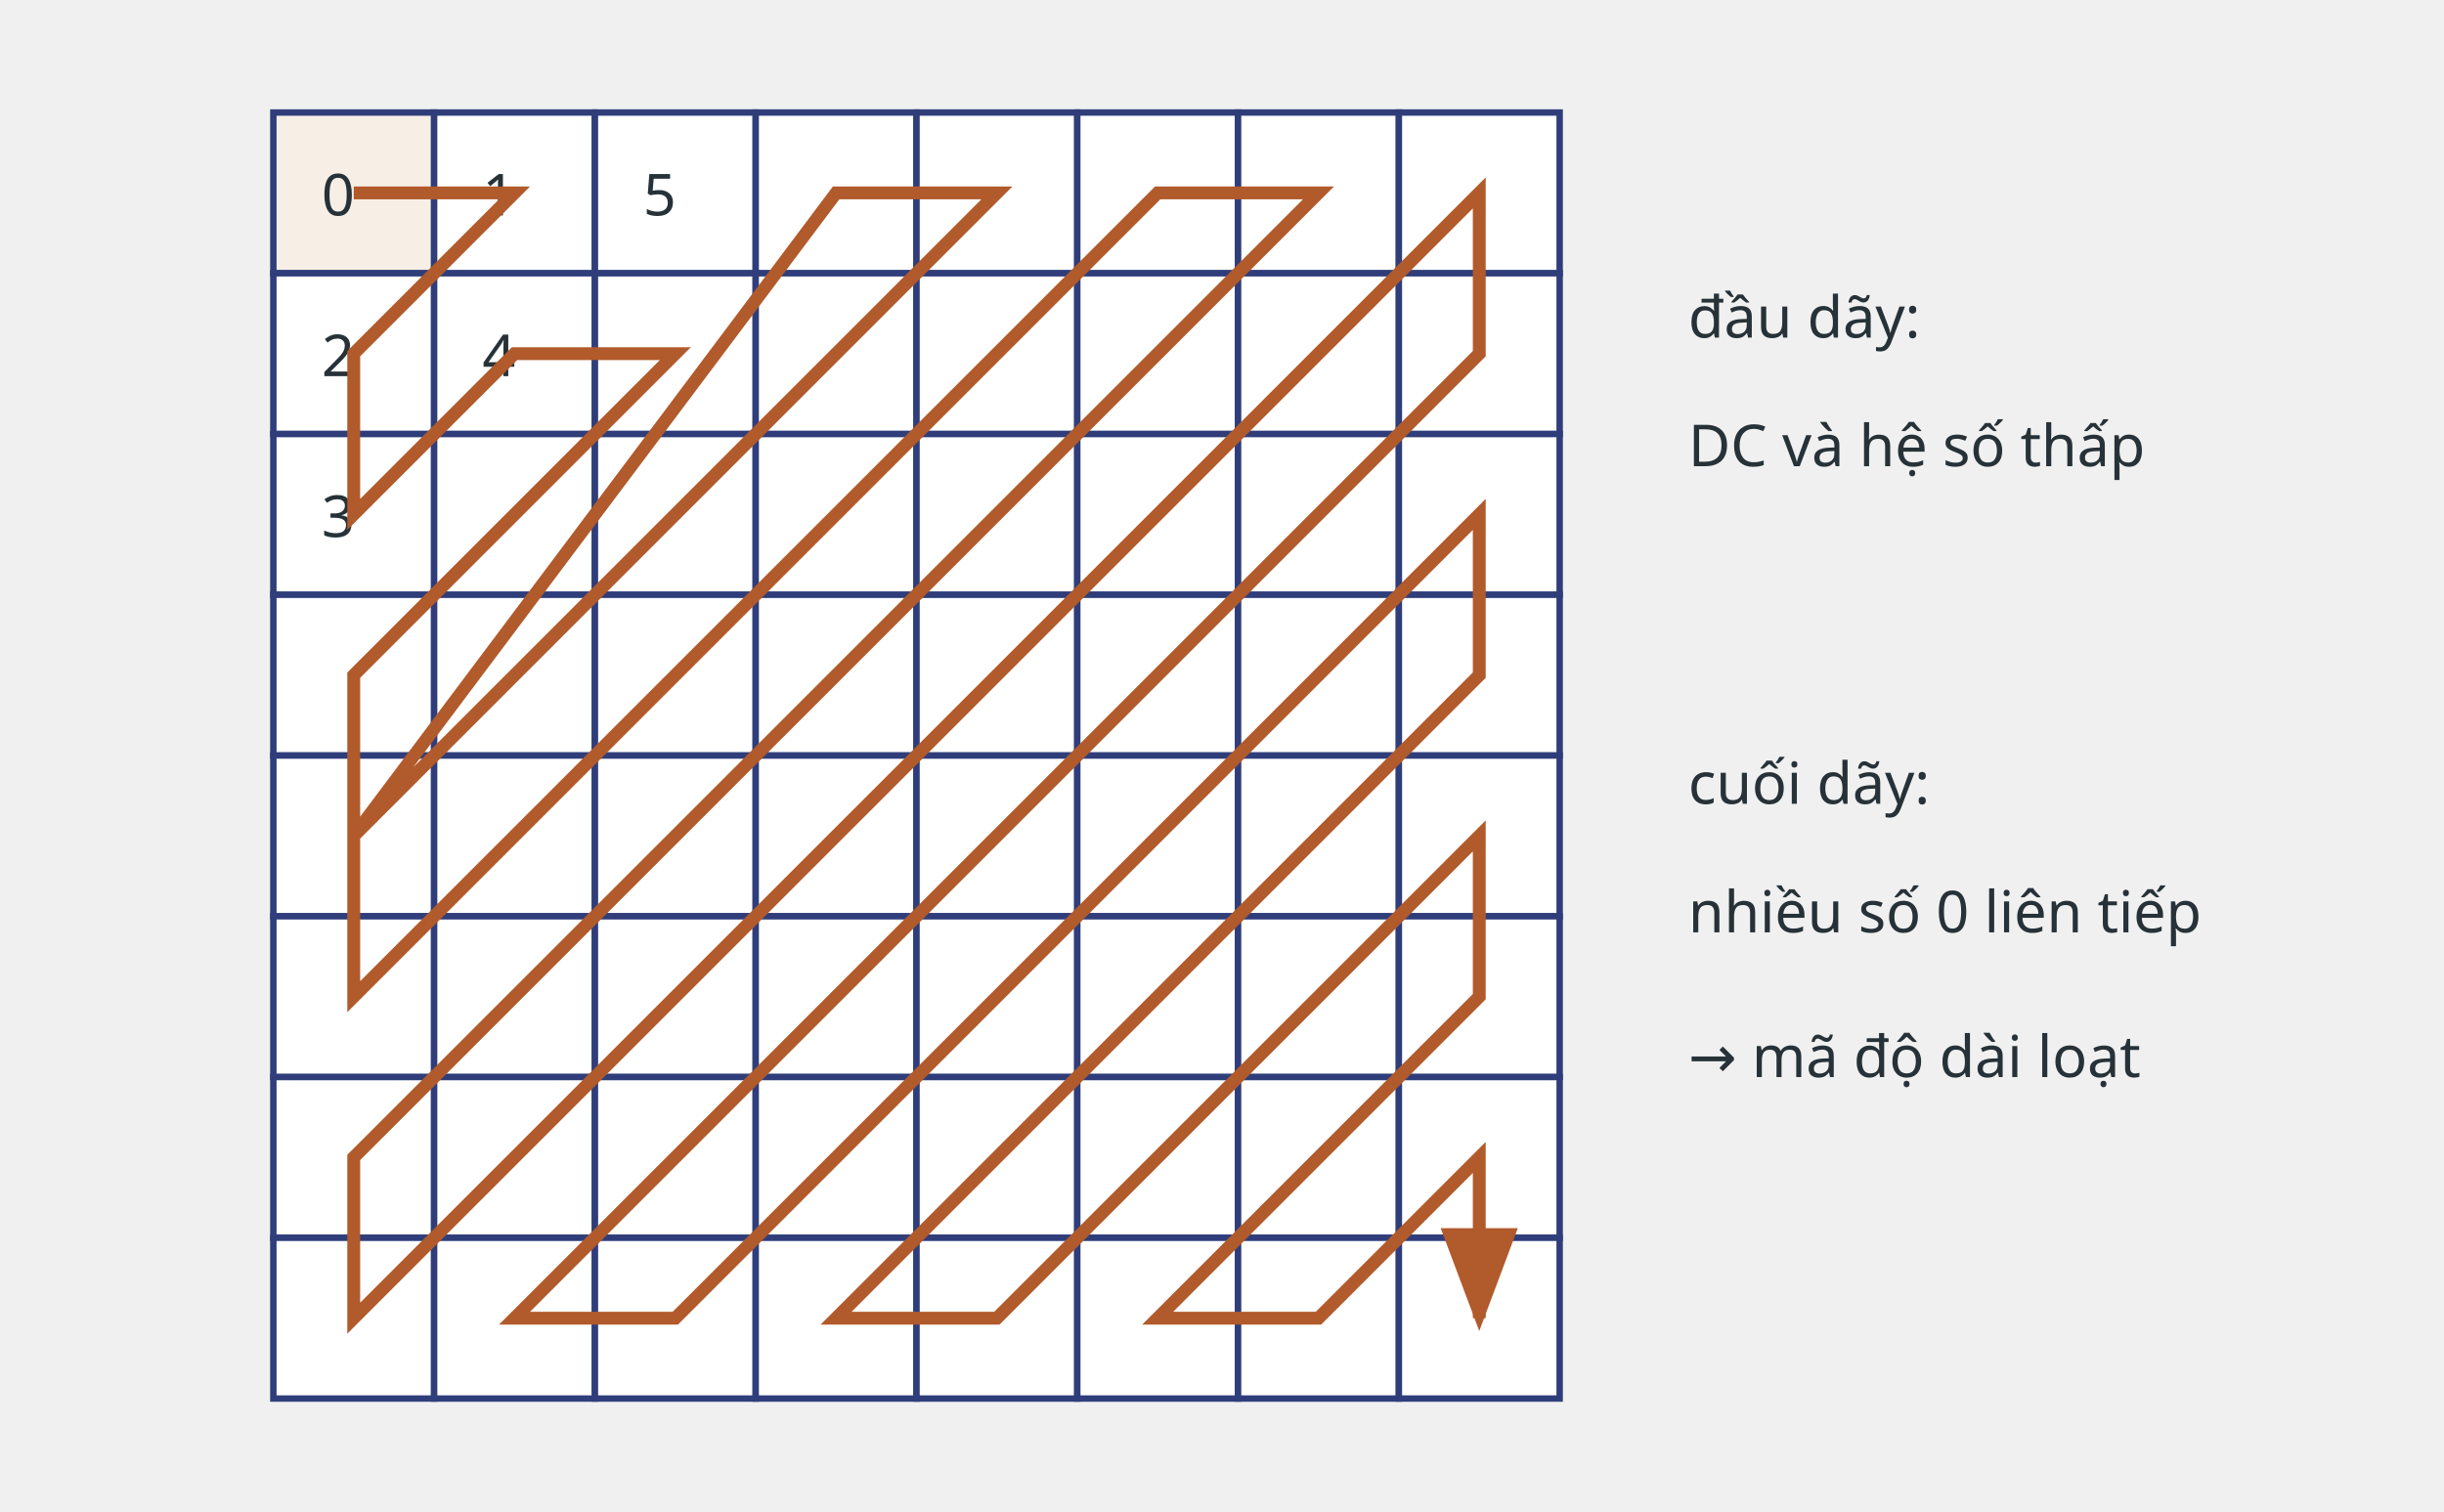
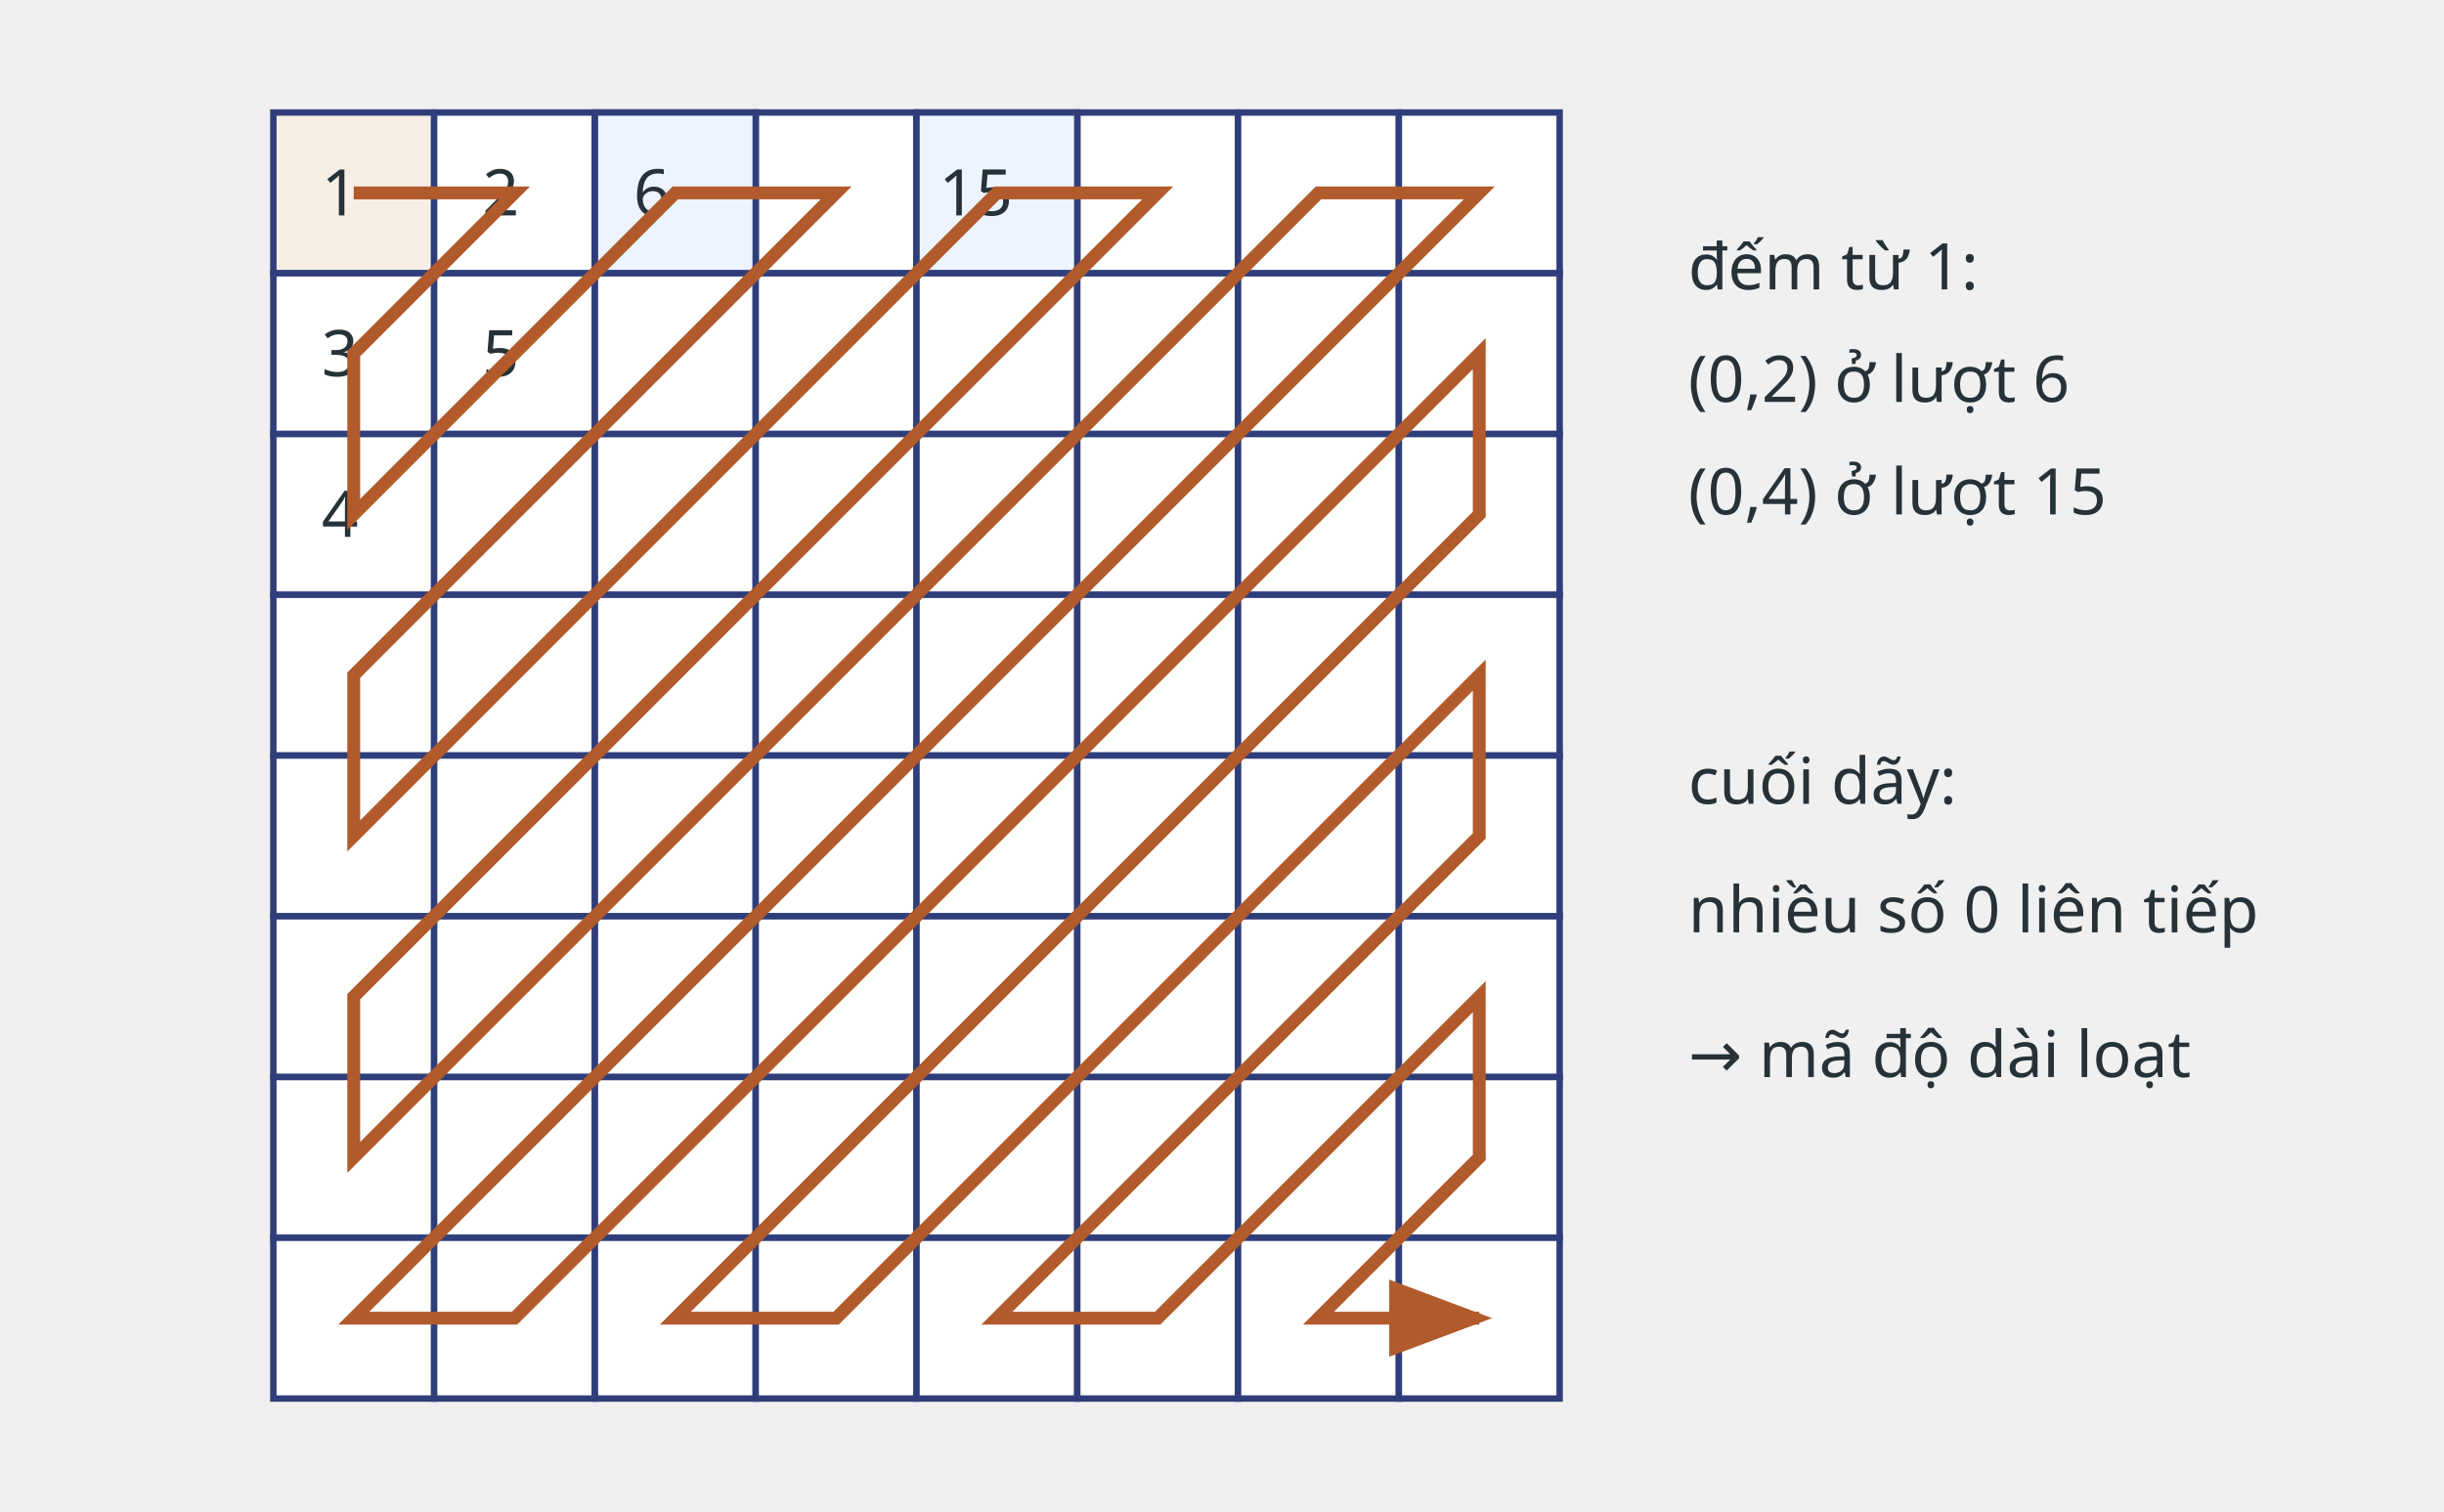
<svg xmlns="http://www.w3.org/2000/svg" width="760" height="470" viewBox="0 0 760 470" role="img" aria-label="Đường quét zigzag qua khối tám nhân tám từ hệ số DC tới các hệ số tần số cao" aria-labelledby="t d">
  <defs>
    <marker id="a" markerWidth="8" markerHeight="8" refX="7" refY="3" orient="auto">
      <path d="M0 0L8 3L0 6Z" fill="#B15A2B" />
    </marker>
  </defs>
  <style>
-     text{font:18px
-     sans-serif;fill:#263238}.c{fill:#fff;stroke:#2f3e7a;stroke-width:2}.dc{fill:#f7efe6}.arr{fill:none;stroke:#B15A2B;stroke-width:4;marker-end:url(#a)}
+     text{font:20px sans-serif;fill:#263238}.c{fill:#fff;stroke:#2f3e7a;stroke-width:2}.dc{fill:#f7efe6}.mark{fill:#edf4ff}.arr{fill:none;stroke:#B15A2B;stroke-width:4;marker-end:url(#a)}
  </style>
  <g transform="translate(85 35)">
    <rect class="c dc" width="50" height="50" />
    <rect class="c" x="50" width="50" height="50" />
    <rect class="c" x="100" width="50" height="50" />
    <rect class="c" x="150" width="50" height="50" />
    <rect class="c" x="200" width="50" height="50" />
    <rect class="c" x="250" width="50" height="50" />
    <rect class="c" x="300" width="50" height="50" />
    <rect class="c" x="350" width="50" height="50" />
+     <rect class="c mark" x="100" width="50" height="50" />
+     <rect class="c mark" x="200" width="50" height="50" />
    <g id="rows">
      <rect class="c" y="50" width="50" height="50" />
      <rect class="c" x="50" y="50" width="50" height="50" />
      <rect class="c" x="100" y="50" width="50" height="50" />
      <rect class="c" x="150" y="50" width="50" height="50" />
      <rect class="c" x="200" y="50" width="50" height="50" />
      <rect class="c" x="250" y="50" width="50" height="50" />
      <rect class="c" x="300" y="50" width="50" height="50" />
      <rect class="c" x="350" y="50" width="50" height="50" />
    </g>
    <use href="#rows" y="50" />
    <use href="#rows" y="100" />
    <use href="#rows" y="150" />
    <use href="#rows" y="200" />
    <use href="#rows" y="250" />
    <use href="#rows" y="300" />
-     <text x="15" y="32">0</text>
-     <text x="65" y="32">1</text>
-     <text x="15" y="82">2</text>
-     <text x="15" y="132">3</text>
-     <text x="65" y="82">4</text>
-     <text x="115" y="32">5</text>
-     <path class="arr" d="M25 25H75L25 75v50l50-50h50l-100 100v50L175 25h50L25 225v50L275 25h50L25 325v50L375 25v50L75 375h50L375 125v50L175 375h50l150-150v50L275 375h50l50-50v50" />
+     <text x="15" y="32">1</text>
+     <text x="65" y="32">2</text>
+     <text x="15" y="82">3</text>
+     <text x="15" y="132">4</text>
+     <text x="65" y="82">5</text>
+     <text x="112" y="32">6</text>
+     <text x="207" y="32">15</text>
+     <path class="arr" d="M25 25 L75 25 L25 75 L25 125 L75 75 L125 25 L175 25 L125 75 L75 125 L25 175 L25 225 L75 175 L125 125 L175 75 L225 25 L275 25 L225 75 L175 125 L125 175 L75 225 L25 275 L25 325 L75 275 L125 225 L175 175 L225 125 L275 75 L325 25 L375 25 L325 75 L275 125 L225 175 L175 225 L125 275 L75 325 L25 375 L75 375 L125 325 L175 275 L225 225 L275 175 L325 125 L375 75 L375 125 L325 175 L275 225 L225 275 L175 325 L125 375 L175 375 L225 325 L275 275 L325 225 L375 175 L375 225 L325 275 L275 325 L225 375 L275 375 L325 325 L375 275 L375 325 L325 375 L375 375" />
  </g>
-   <text x="525" y="105">đầu dãy:</text>
-   <text x="525" y="145">DC và hệ số thấp</text>
+   <text x="525" y="90">đếm từ 1:</text>
+   <text x="525" y="125">(0,2) ở lượt 6</text>
+   <text x="525" y="160">(0,4) ở lượt 15</text>
  <text x="525" y="250">cuối dãy:</text>
  <text x="525" y="290">nhiều số 0 liên tiếp</text>
  <text x="525" y="335">→ mã độ dài loạt</text>
</svg>
